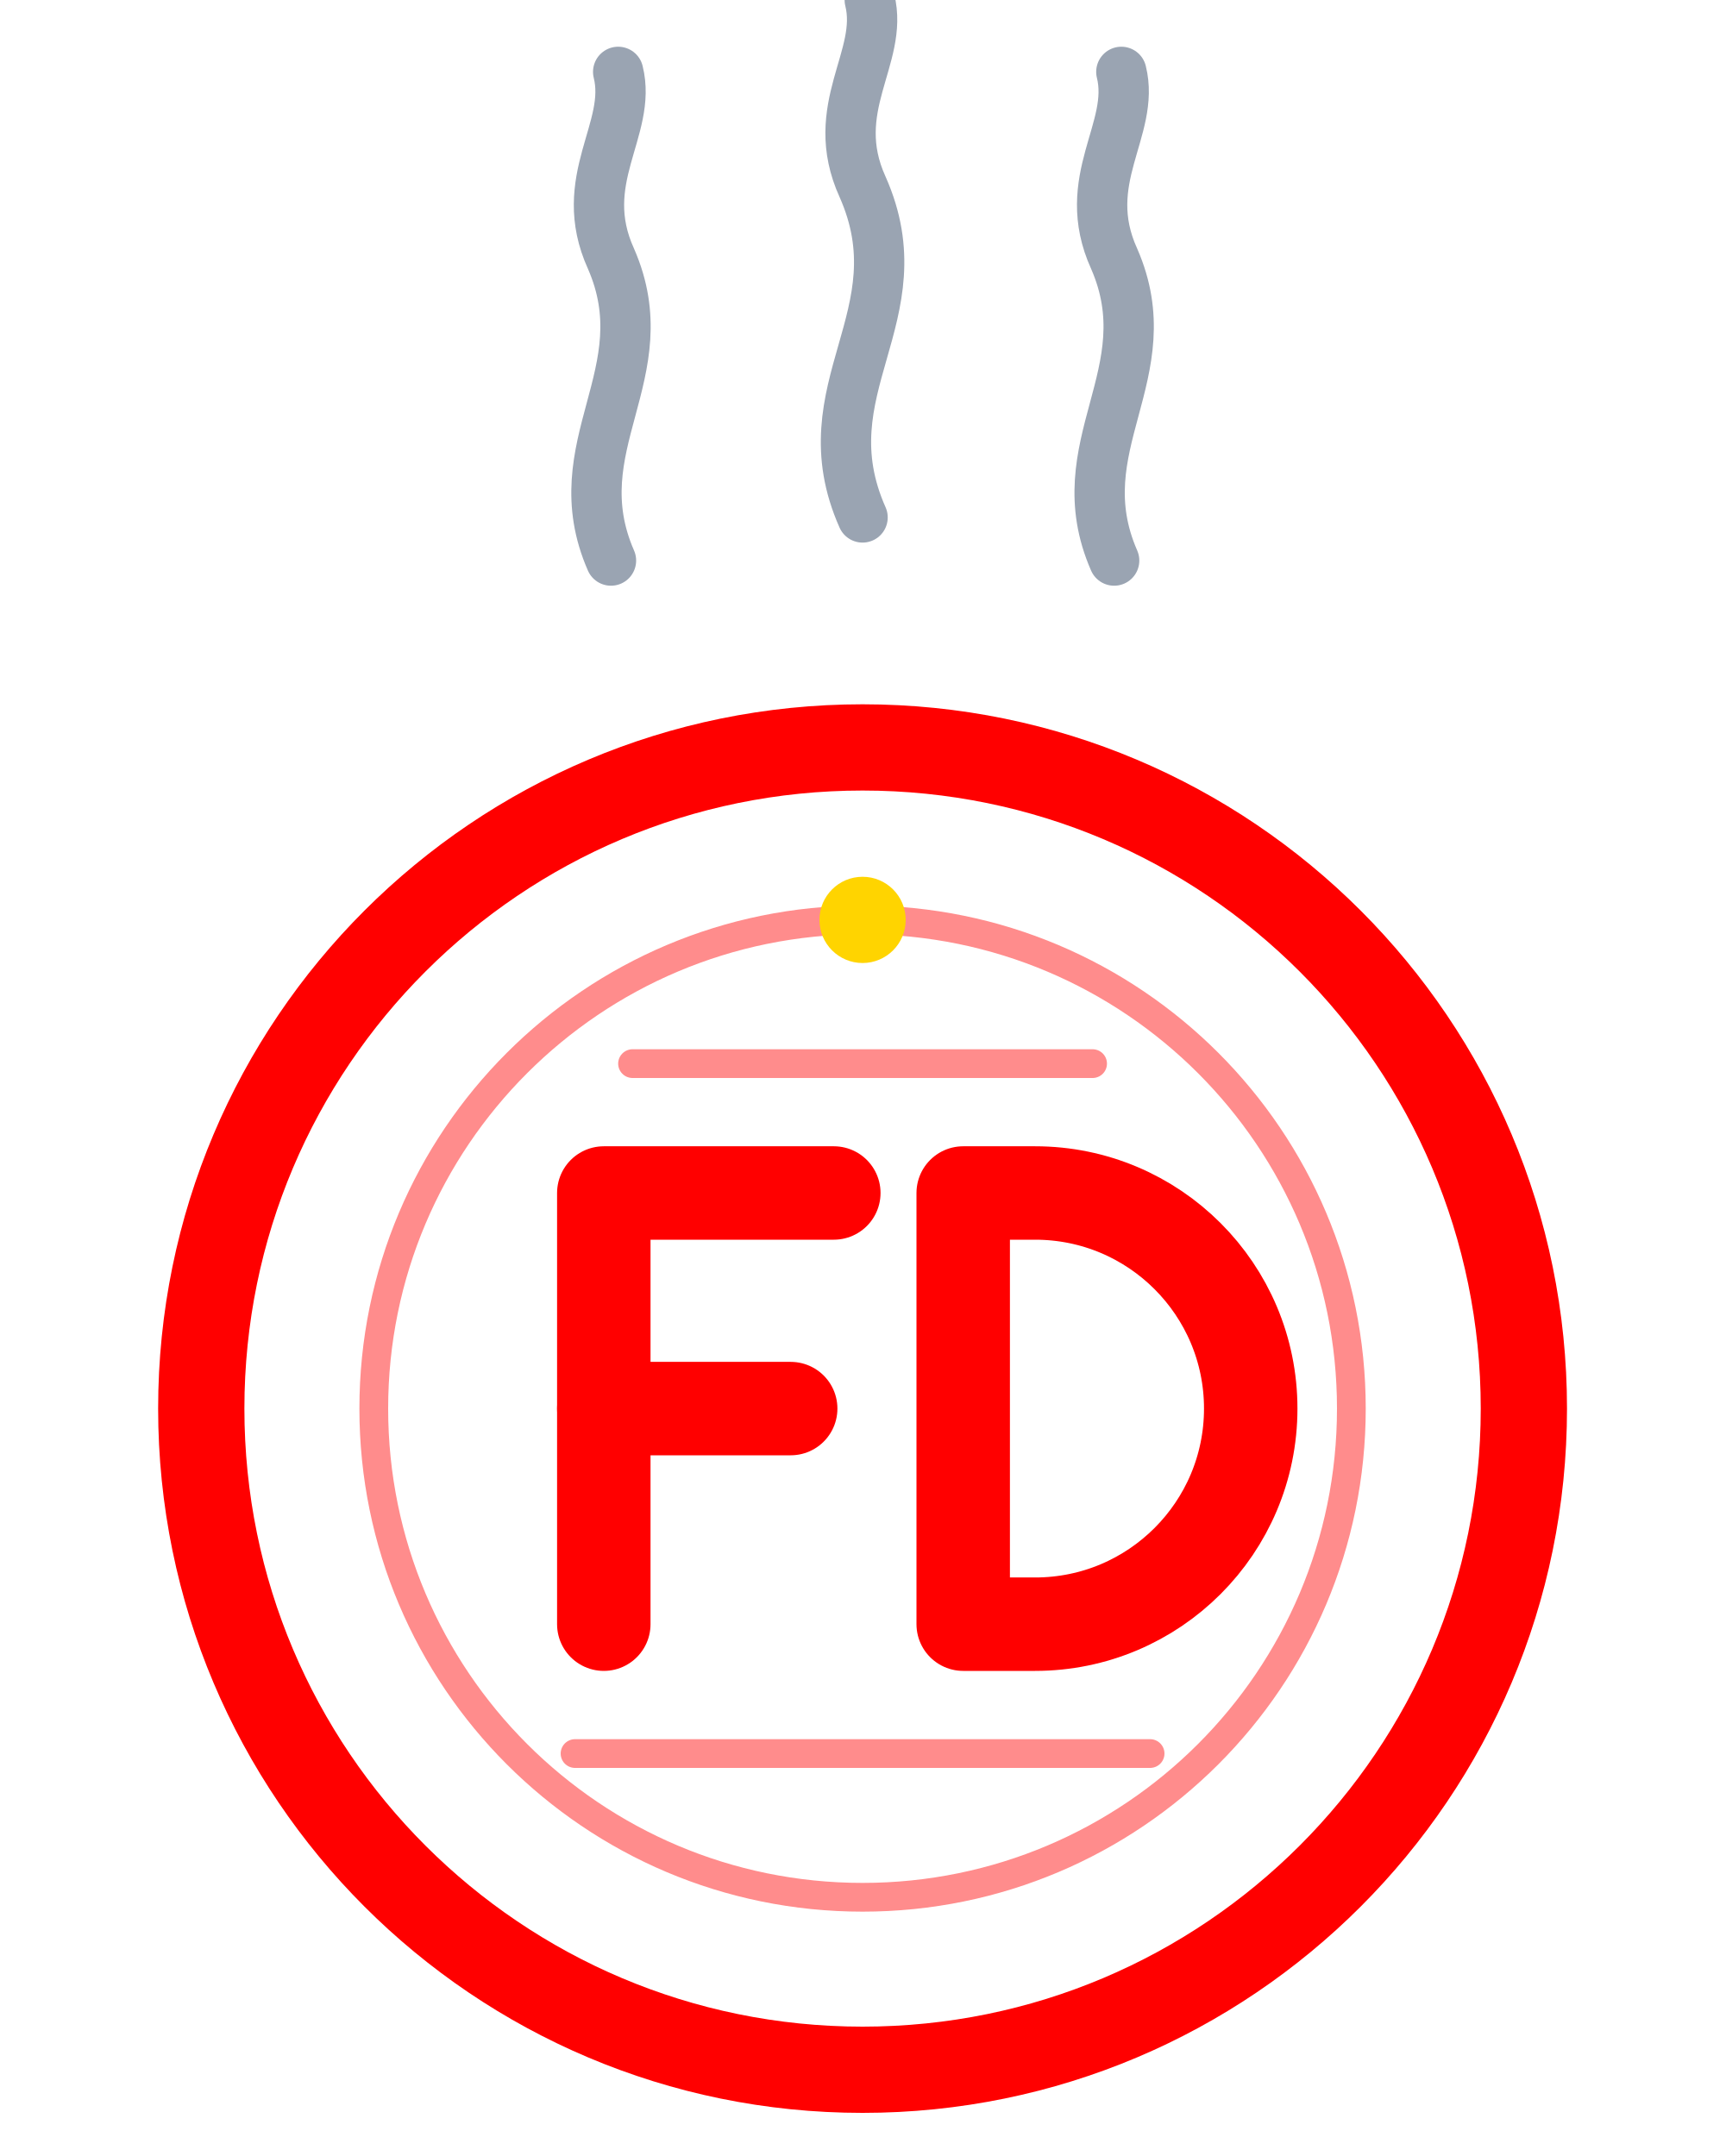
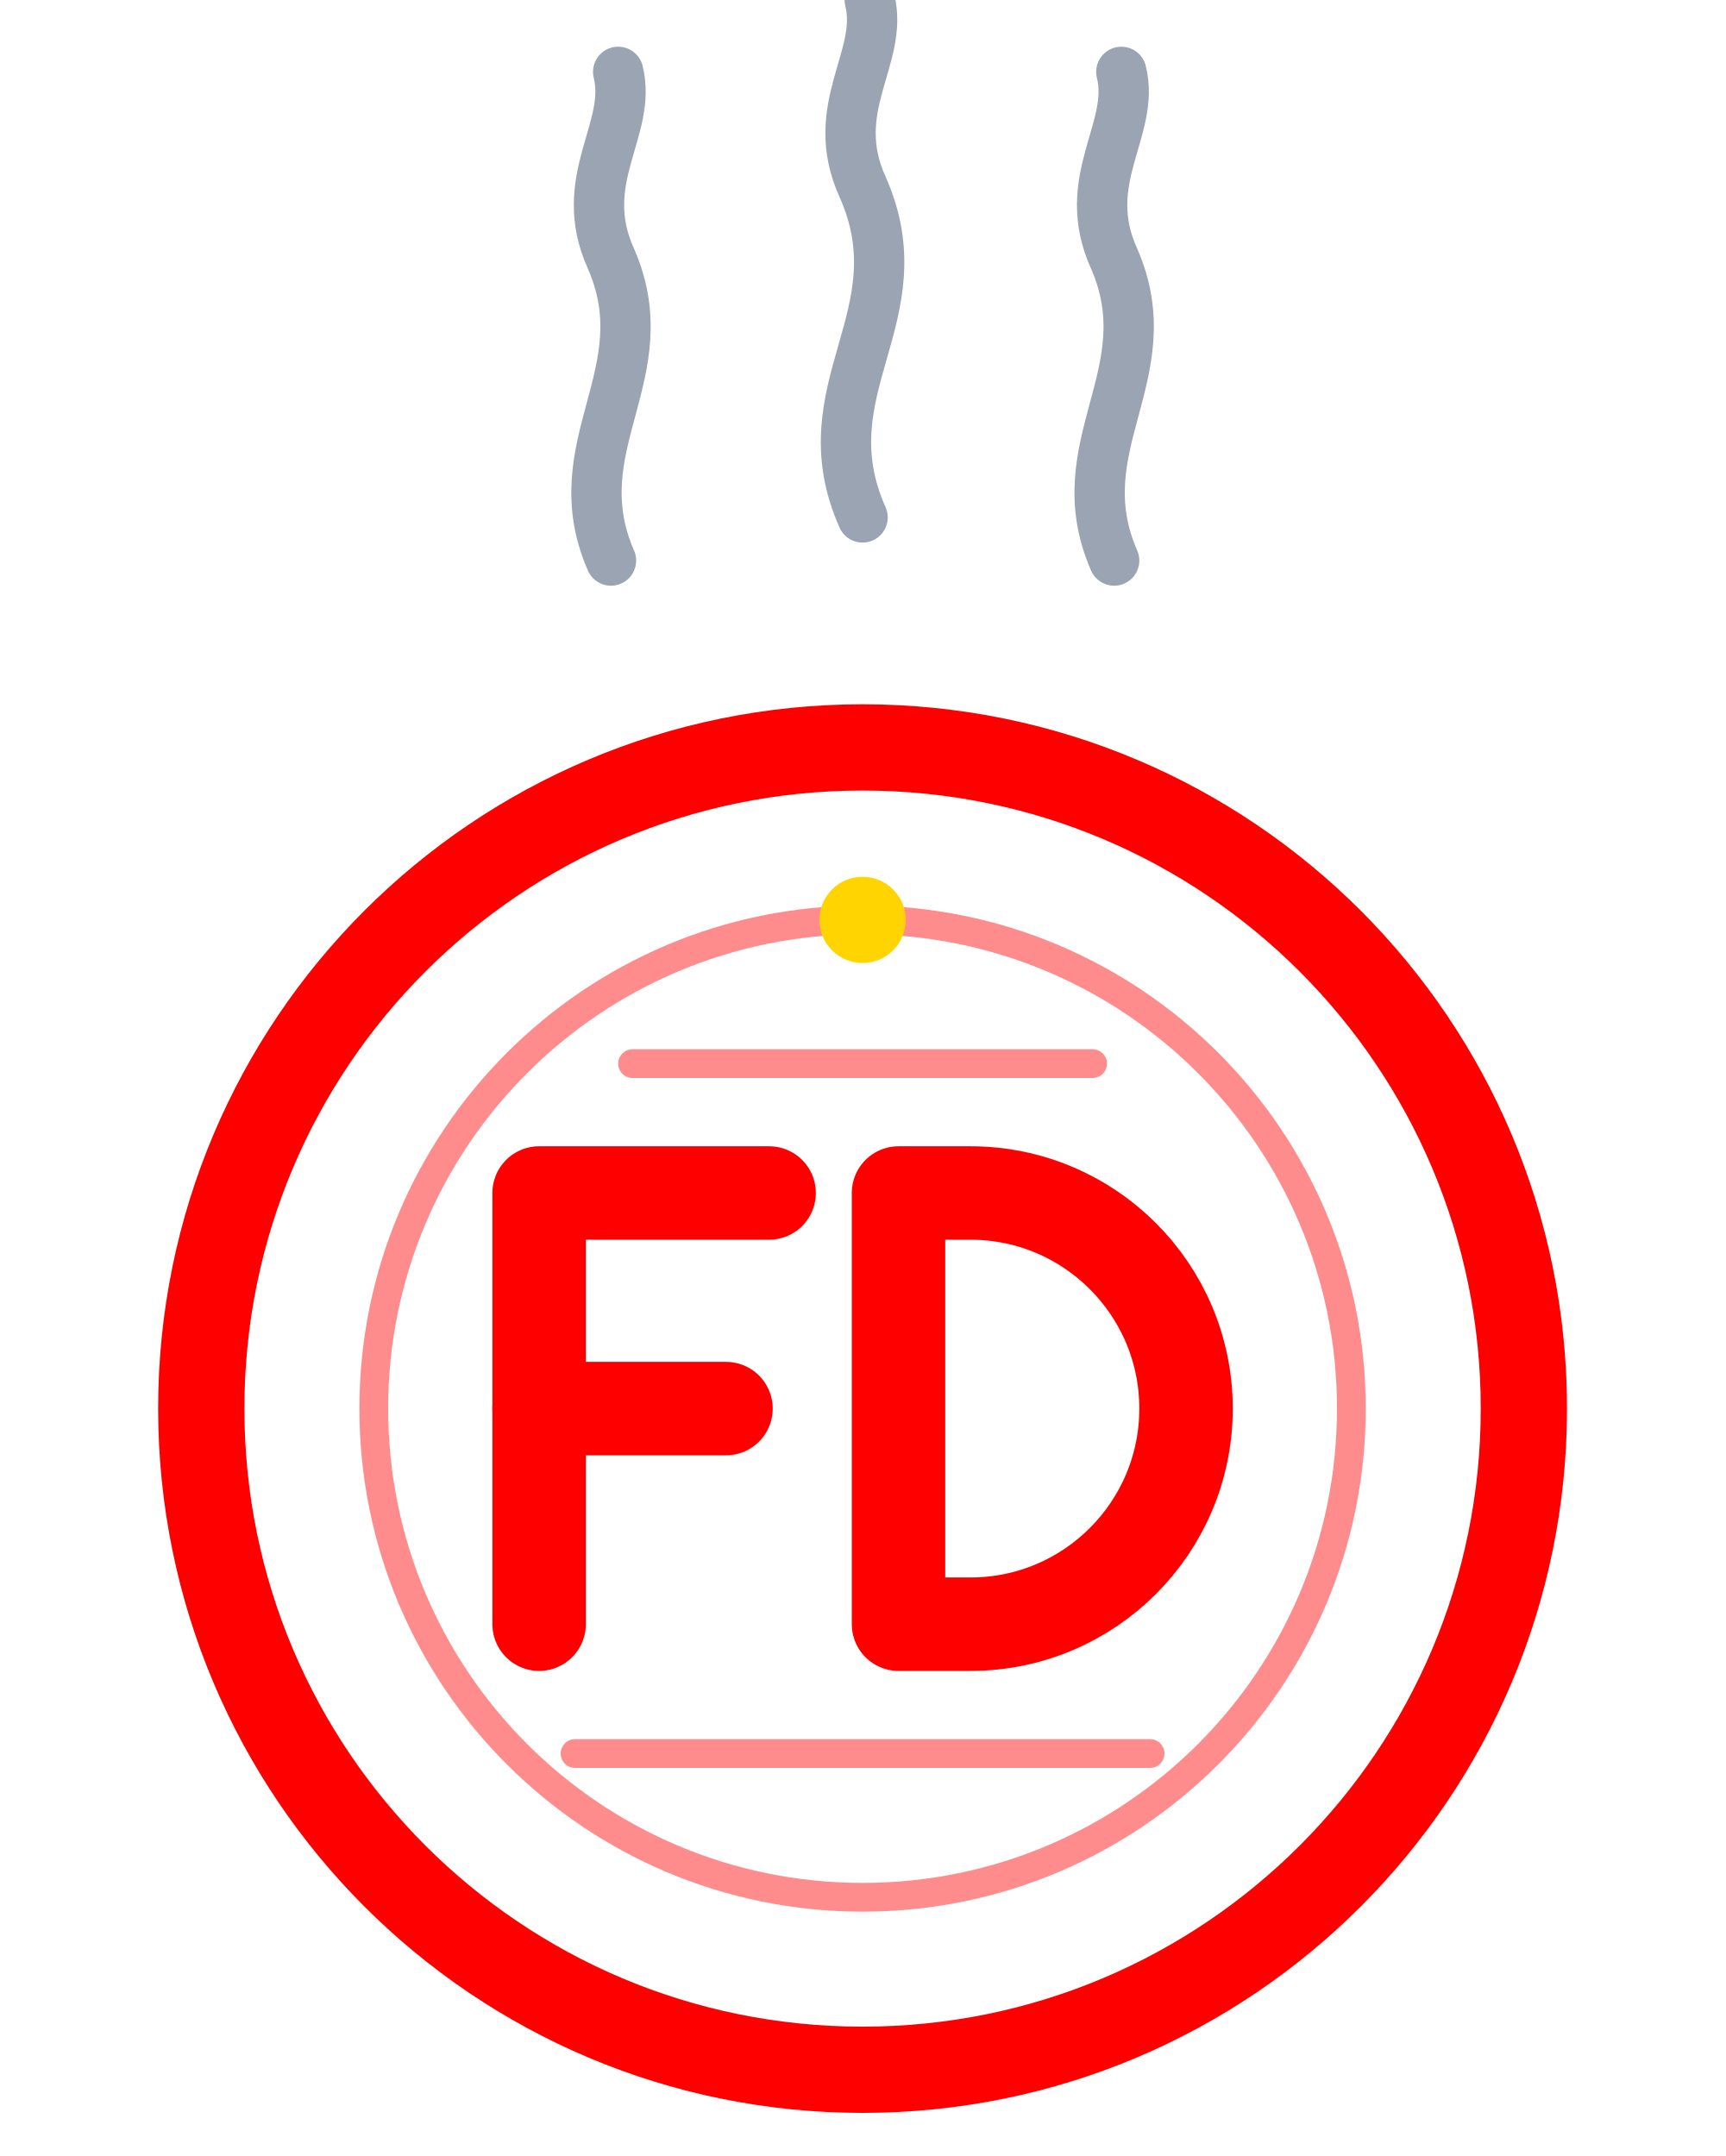
<svg xmlns="http://www.w3.org/2000/svg" viewBox="0 0 240 300" role="img" aria-label="fd-rauchmelder logo">
  <g fill="none" stroke="#9aa4b2" stroke-width="7" stroke-linecap="round">
    <path d="M85 78 C 78 62, 92 52, 85 36 C 80 25, 88 18, 86 10" />
    <path d="M120 72 C 112 54, 128 44, 120 26 C 115 15, 123 8, 121 0" />
    <path d="M155 78 C 148 62, 162 52, 155 36 C 150 25, 158 18, 156 10" />
  </g>
  <circle cx="120" cy="196" r="92" fill="none" stroke="#ff0000" stroke-width="12" />
  <circle cx="120" cy="196" r="68" fill="none" stroke="#ff0000" stroke-width="4" opacity="0.45" />
  <g stroke="#ff0000" stroke-width="4" stroke-linecap="round" opacity="0.45">
    <line x1="88" y1="148" x2="152" y2="148" />
    <line x1="80" y1="244" x2="160" y2="244" />
  </g>
  <g fill="none" stroke="#ff0000" stroke-width="13" stroke-linecap="round" stroke-linejoin="round">
-     <path d="M84 226 V166 H116" />
-     <path d="M84 196 H110" />
-     <path d="M134 166 V226 H144 A30 30 0 0 0 144 166 Z" />
+     <path d="M75 226 V166 H107" />
+     <path d="M75 196 H101" />
+     <path d="M125 166 V226 H135 A30 30 0 0 0 135 166 Z" />
  </g>
  <circle cx="120" cy="128" r="6" fill="#ffd400" />
</svg>
